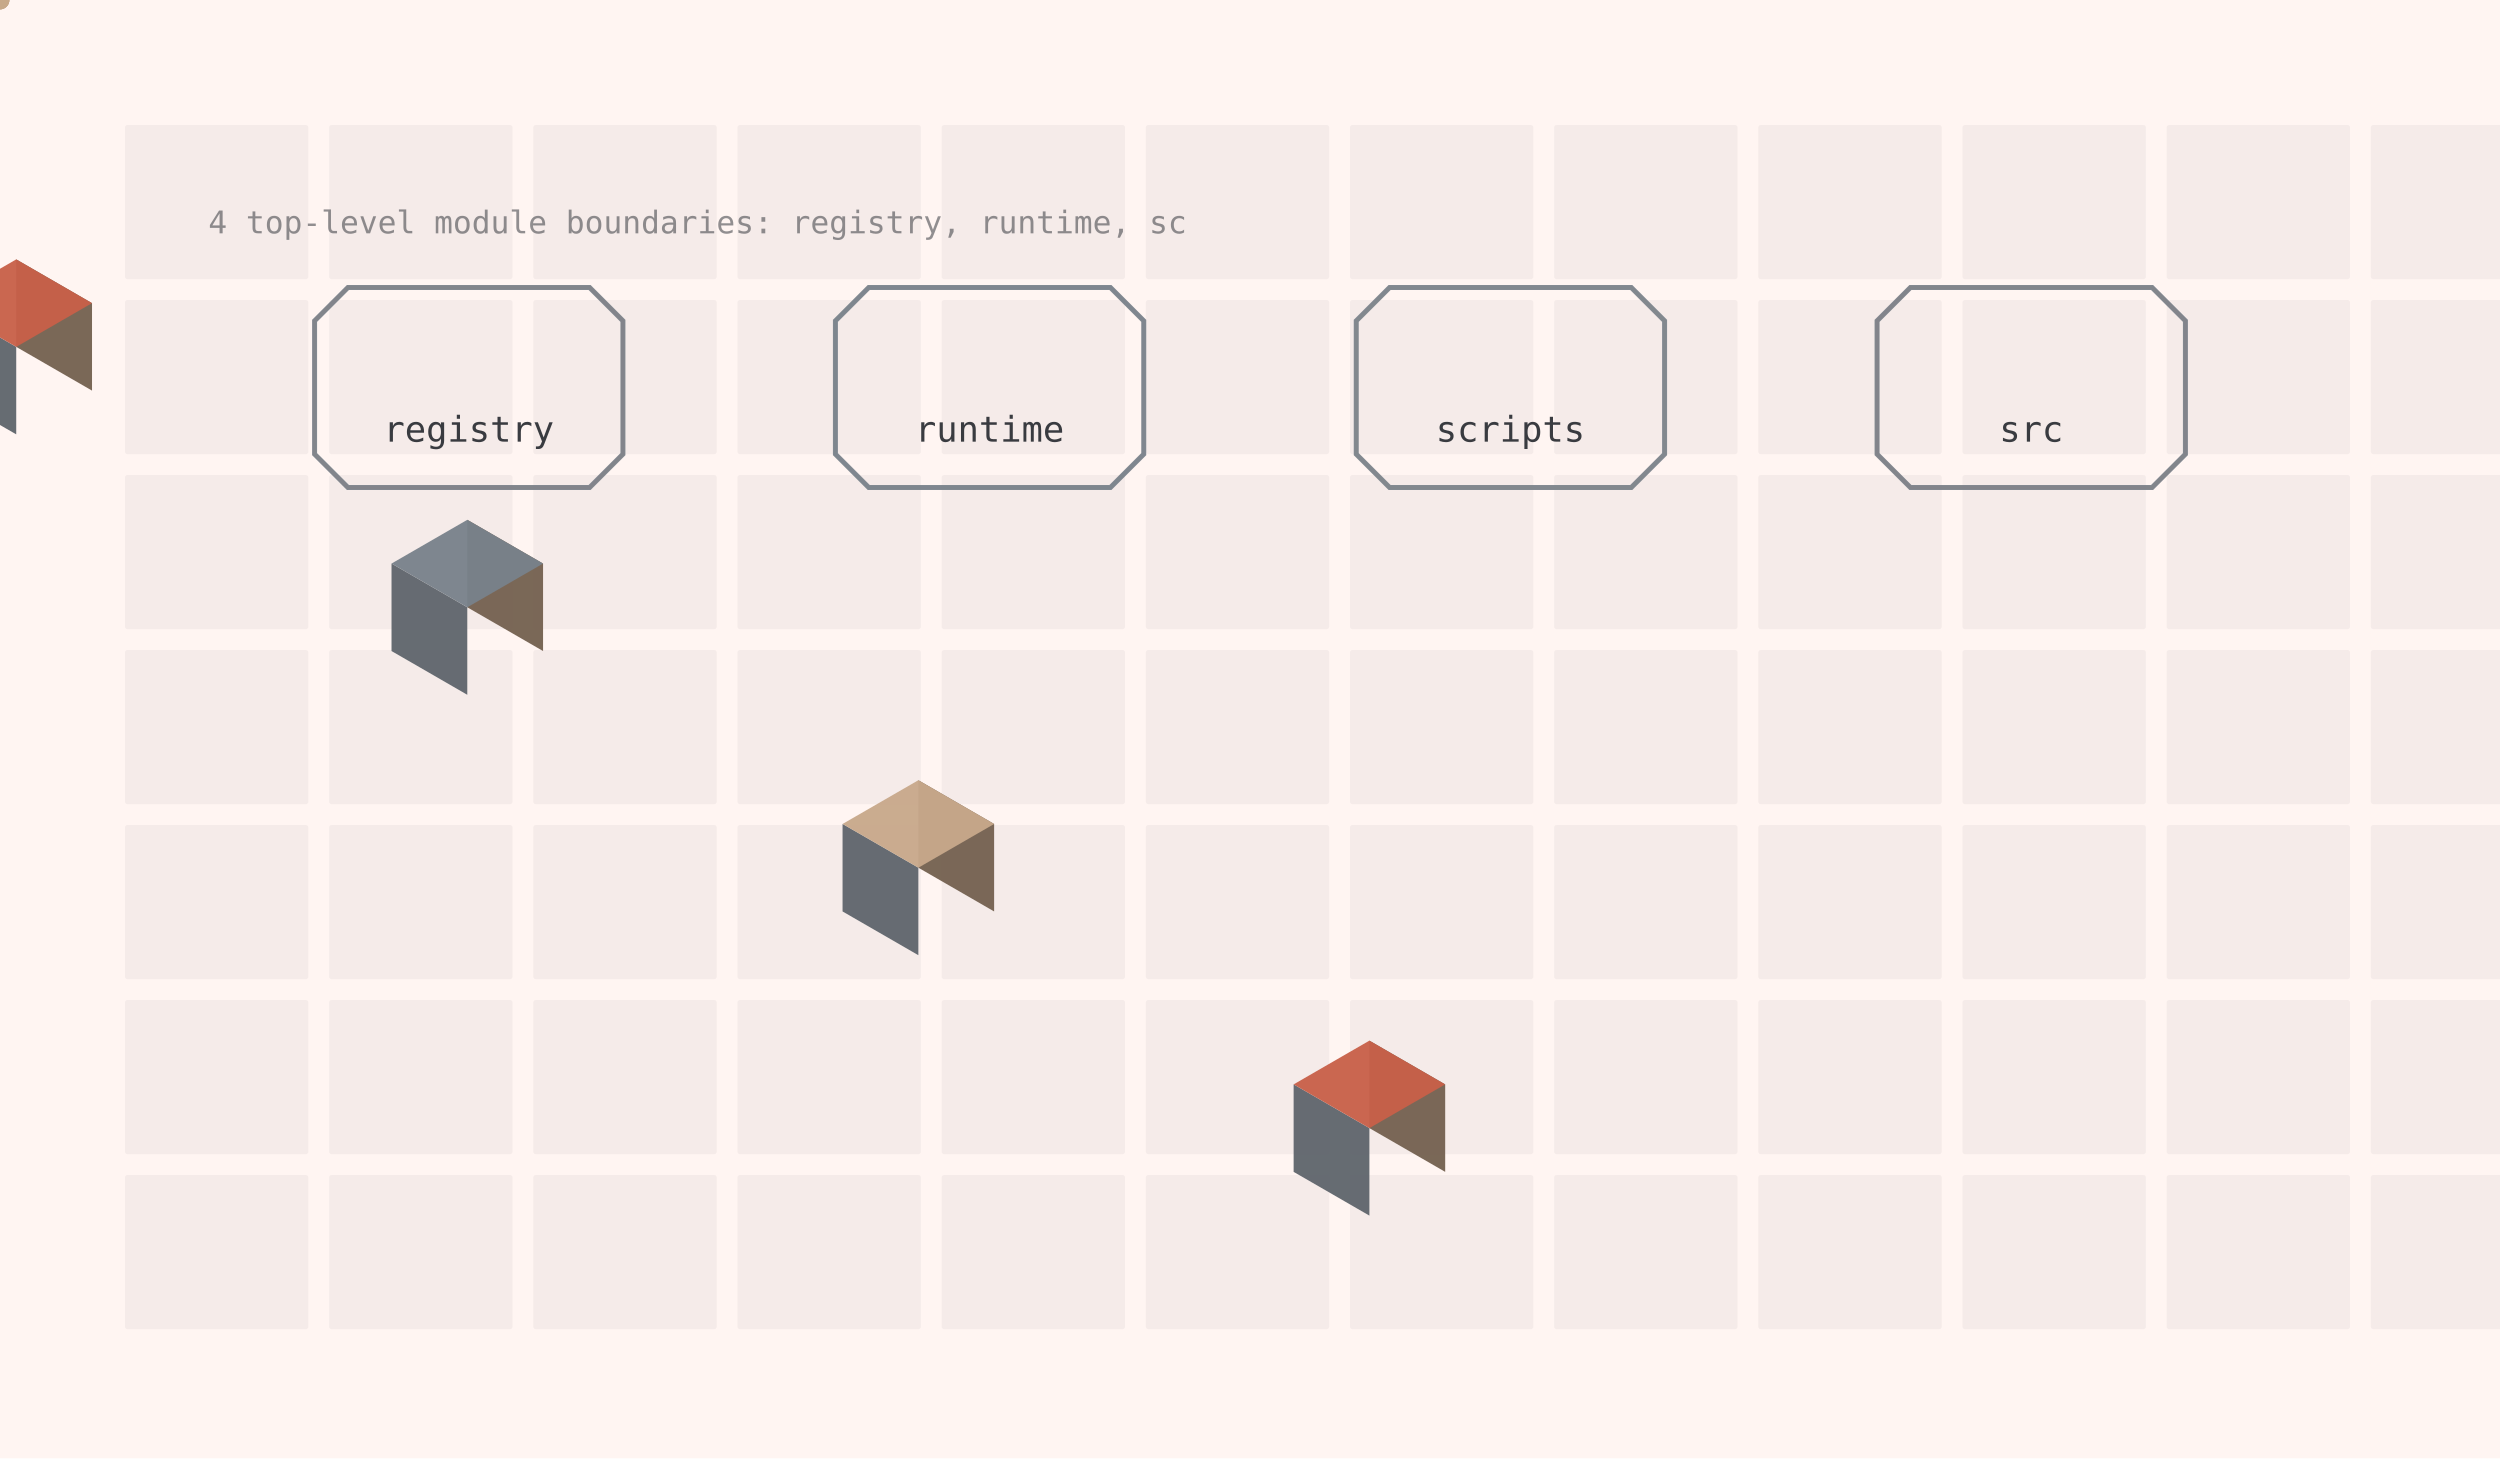
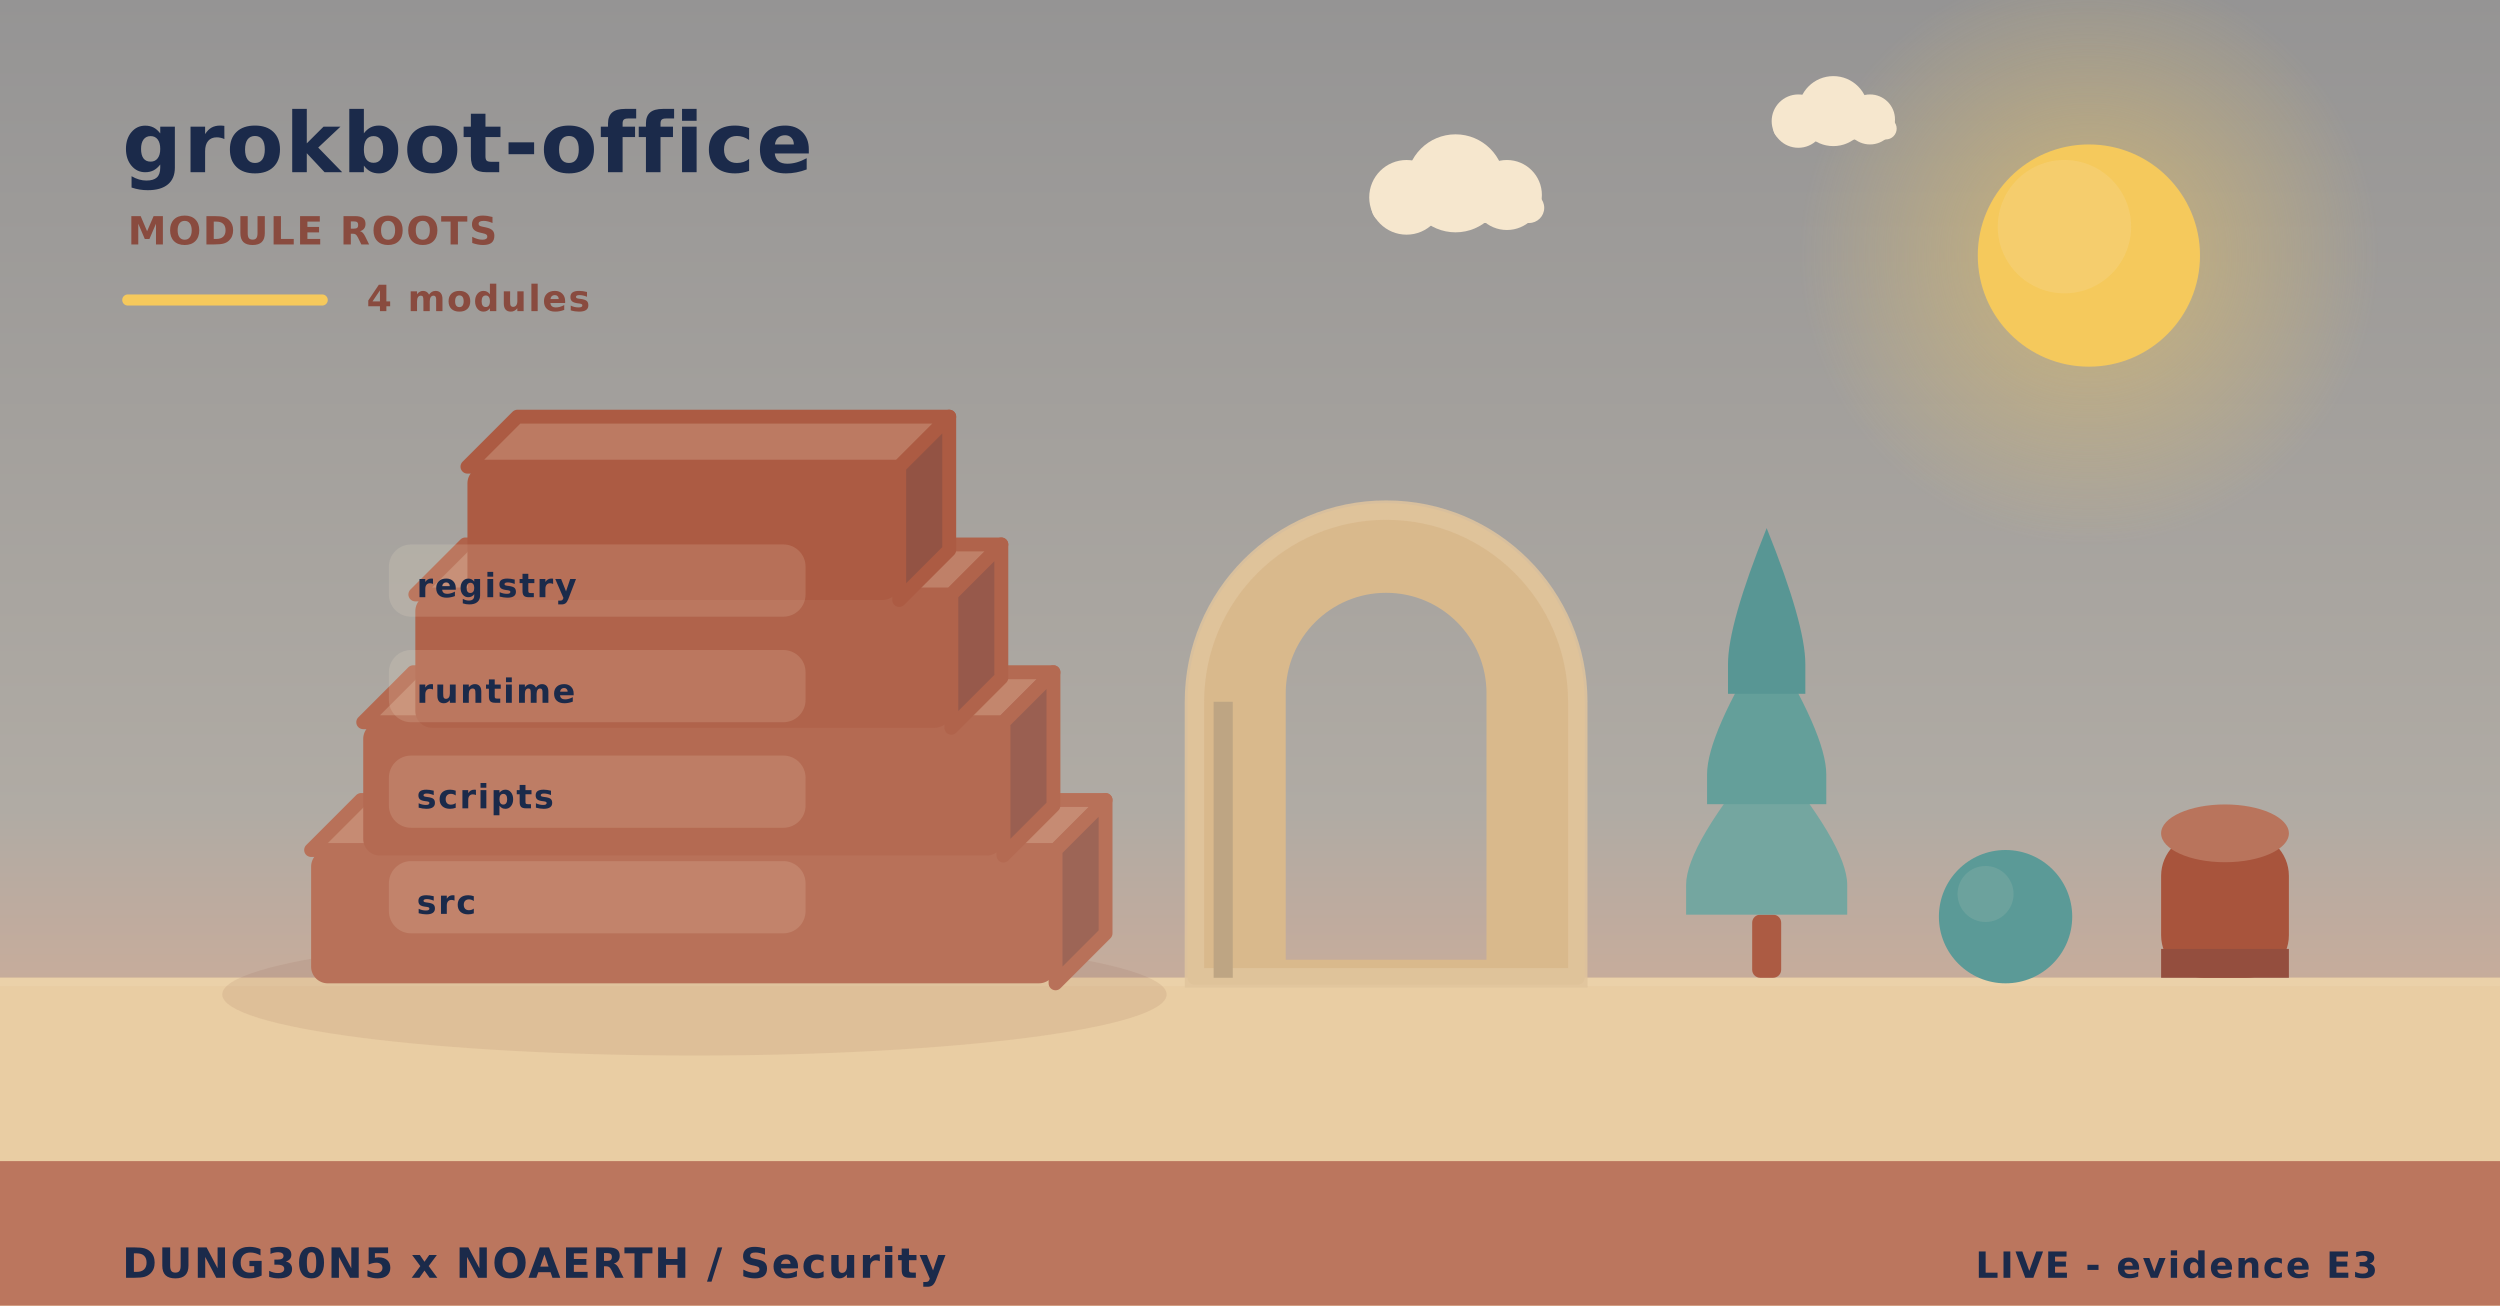
- <svg xmlns="http://www.w3.org/2000/svg" viewBox="0 0 1200 700" width="1200" height="700" role="img" aria-label="grokbot-office architecture">
-   <rect width="1200" height="700" fill="#fff5f2" />
-   <defs>
-     <linearGradient id="ga" x1="0" y1="0" x2="1" y2="1">
-       <stop offset="0%" stop-color="#c75f48" />
-       <stop offset="100%" stop-color="#78818a" />
-     </linearGradient>
-   </defs>
-   <rect x="60.00" y="60.00" width="88.00" height="74.00" rx="1.20" fill="#25282e" opacity="0.05" />
-   <rect x="158.00" y="60.00" width="88.00" height="74.00" rx="1.20" fill="#25282e" opacity="0.05" />
-   <rect x="256.00" y="60.00" width="88.00" height="74.00" rx="1.20" fill="#25282e" opacity="0.05" />
-   <rect x="354.00" y="60.00" width="88.00" height="74.00" rx="1.20" fill="#25282e" opacity="0.05" />
-   <rect x="452.00" y="60.00" width="88.00" height="74.00" rx="1.20" fill="#25282e" opacity="0.05" />
-   <rect x="550.00" y="60.00" width="88.00" height="74.00" rx="1.20" fill="#25282e" opacity="0.05" />
-   <rect x="648.00" y="60.00" width="88.00" height="74.00" rx="1.20" fill="#25282e" opacity="0.05" />
-   <rect x="746.00" y="60.00" width="88.00" height="74.00" rx="1.20" fill="#25282e" opacity="0.05" />
-   <rect x="844.00" y="60.00" width="88.00" height="74.00" rx="1.20" fill="#25282e" opacity="0.05" />
-   <rect x="942.00" y="60.00" width="88.00" height="74.00" rx="1.20" fill="#25282e" opacity="0.05" />
-   <rect x="1040.00" y="60.00" width="88.00" height="74.00" rx="1.20" fill="#25282e" opacity="0.05" />
-   <rect x="1138.00" y="60.00" width="88.00" height="74.00" rx="1.20" fill="#25282e" opacity="0.05" />
-   <rect x="60.00" y="144.00" width="88.00" height="74.00" rx="1.20" fill="#25282e" opacity="0.05" />
-   <rect x="158.00" y="144.00" width="88.00" height="74.00" rx="1.20" fill="#25282e" opacity="0.05" />
-   <rect x="256.00" y="144.00" width="88.00" height="74.00" rx="1.20" fill="#25282e" opacity="0.05" />
-   <rect x="354.00" y="144.00" width="88.00" height="74.00" rx="1.20" fill="#25282e" opacity="0.05" />
-   <rect x="452.00" y="144.00" width="88.00" height="74.00" rx="1.20" fill="#25282e" opacity="0.05" />
-   <rect x="550.00" y="144.00" width="88.00" height="74.00" rx="1.20" fill="#25282e" opacity="0.05" />
-   <rect x="648.00" y="144.00" width="88.00" height="74.00" rx="1.20" fill="#25282e" opacity="0.05" />
-   <rect x="746.00" y="144.00" width="88.00" height="74.00" rx="1.20" fill="#25282e" opacity="0.05" />
-   <rect x="844.00" y="144.00" width="88.00" height="74.00" rx="1.20" fill="#25282e" opacity="0.05" />
-   <rect x="942.00" y="144.00" width="88.00" height="74.00" rx="1.20" fill="#25282e" opacity="0.05" />
-   <rect x="1040.00" y="144.00" width="88.00" height="74.00" rx="1.20" fill="#25282e" opacity="0.05" />
-   <rect x="1138.00" y="144.00" width="88.00" height="74.00" rx="1.20" fill="#25282e" opacity="0.05" />
-   <rect x="60.00" y="228.00" width="88.00" height="74.00" rx="1.20" fill="#25282e" opacity="0.05" />
-   <rect x="158.00" y="228.00" width="88.00" height="74.00" rx="1.20" fill="#25282e" opacity="0.05" />
-   <rect x="256.00" y="228.00" width="88.00" height="74.00" rx="1.20" fill="#25282e" opacity="0.05" />
-   <rect x="354.00" y="228.00" width="88.00" height="74.00" rx="1.20" fill="#25282e" opacity="0.05" />
-   <rect x="452.00" y="228.00" width="88.00" height="74.00" rx="1.20" fill="#25282e" opacity="0.05" />
-   <rect x="550.00" y="228.00" width="88.00" height="74.00" rx="1.20" fill="#25282e" opacity="0.05" />
-   <rect x="648.00" y="228.00" width="88.00" height="74.00" rx="1.20" fill="#25282e" opacity="0.05" />
-   <rect x="746.00" y="228.00" width="88.00" height="74.00" rx="1.20" fill="#25282e" opacity="0.05" />
-   <rect x="844.00" y="228.00" width="88.00" height="74.00" rx="1.20" fill="#25282e" opacity="0.05" />
-   <rect x="942.00" y="228.00" width="88.00" height="74.00" rx="1.20" fill="#25282e" opacity="0.05" />
-   <rect x="1040.00" y="228.00" width="88.00" height="74.00" rx="1.20" fill="#25282e" opacity="0.05" />
-   <rect x="1138.00" y="228.00" width="88.00" height="74.00" rx="1.20" fill="#25282e" opacity="0.05" />
-   <rect x="60.00" y="312.00" width="88.00" height="74.00" rx="1.20" fill="#25282e" opacity="0.05" />
-   <rect x="158.00" y="312.00" width="88.00" height="74.00" rx="1.20" fill="#25282e" opacity="0.05" />
-   <rect x="256.00" y="312.00" width="88.00" height="74.00" rx="1.20" fill="#25282e" opacity="0.05" />
-   <rect x="354.00" y="312.00" width="88.00" height="74.00" rx="1.20" fill="#25282e" opacity="0.05" />
-   <rect x="452.00" y="312.00" width="88.00" height="74.00" rx="1.20" fill="#25282e" opacity="0.05" />
-   <rect x="550.00" y="312.00" width="88.00" height="74.00" rx="1.20" fill="#25282e" opacity="0.05" />
-   <rect x="648.00" y="312.00" width="88.00" height="74.00" rx="1.20" fill="#25282e" opacity="0.05" />
-   <rect x="746.00" y="312.00" width="88.00" height="74.00" rx="1.20" fill="#25282e" opacity="0.05" />
-   <rect x="844.00" y="312.00" width="88.00" height="74.00" rx="1.20" fill="#25282e" opacity="0.05" />
-   <rect x="942.00" y="312.00" width="88.00" height="74.00" rx="1.20" fill="#25282e" opacity="0.05" />
-   <rect x="1040.00" y="312.00" width="88.00" height="74.00" rx="1.20" fill="#25282e" opacity="0.05" />
-   <rect x="1138.00" y="312.00" width="88.00" height="74.00" rx="1.20" fill="#25282e" opacity="0.05" />
-   <rect x="60.00" y="396.00" width="88.00" height="74.00" rx="1.20" fill="#25282e" opacity="0.05" />
-   <rect x="158.00" y="396.00" width="88.00" height="74.00" rx="1.20" fill="#25282e" opacity="0.05" />
-   <rect x="256.00" y="396.00" width="88.00" height="74.00" rx="1.20" fill="#25282e" opacity="0.05" />
-   <rect x="354.00" y="396.00" width="88.00" height="74.00" rx="1.20" fill="#25282e" opacity="0.05" />
-   <rect x="452.00" y="396.00" width="88.00" height="74.00" rx="1.20" fill="#25282e" opacity="0.05" />
-   <rect x="550.00" y="396.00" width="88.00" height="74.00" rx="1.20" fill="#25282e" opacity="0.05" />
-   <rect x="648.00" y="396.00" width="88.00" height="74.00" rx="1.20" fill="#25282e" opacity="0.05" />
-   <rect x="746.00" y="396.00" width="88.00" height="74.00" rx="1.20" fill="#25282e" opacity="0.05" />
-   <rect x="844.00" y="396.00" width="88.00" height="74.00" rx="1.20" fill="#25282e" opacity="0.05" />
-   <rect x="942.00" y="396.00" width="88.00" height="74.00" rx="1.20" fill="#25282e" opacity="0.05" />
-   <rect x="1040.00" y="396.00" width="88.00" height="74.00" rx="1.20" fill="#25282e" opacity="0.05" />
-   <rect x="1138.00" y="396.00" width="88.00" height="74.00" rx="1.20" fill="#25282e" opacity="0.05" />
-   <rect x="60.00" y="480.00" width="88.00" height="74.00" rx="1.20" fill="#25282e" opacity="0.05" />
-   <rect x="158.00" y="480.00" width="88.00" height="74.00" rx="1.20" fill="#25282e" opacity="0.05" />
-   <rect x="256.00" y="480.00" width="88.00" height="74.00" rx="1.20" fill="#25282e" opacity="0.05" />
-   <rect x="354.00" y="480.00" width="88.00" height="74.00" rx="1.20" fill="#25282e" opacity="0.05" />
-   <rect x="452.00" y="480.00" width="88.00" height="74.00" rx="1.20" fill="#25282e" opacity="0.05" />
-   <rect x="550.00" y="480.00" width="88.00" height="74.00" rx="1.20" fill="#25282e" opacity="0.05" />
-   <rect x="648.00" y="480.00" width="88.00" height="74.00" rx="1.20" fill="#25282e" opacity="0.05" />
-   <rect x="746.00" y="480.00" width="88.00" height="74.00" rx="1.20" fill="#25282e" opacity="0.05" />
-   <rect x="844.00" y="480.00" width="88.00" height="74.00" rx="1.20" fill="#25282e" opacity="0.05" />
-   <rect x="942.00" y="480.00" width="88.00" height="74.00" rx="1.20" fill="#25282e" opacity="0.05" />
-   <rect x="1040.00" y="480.00" width="88.00" height="74.00" rx="1.20" fill="#25282e" opacity="0.05" />
-   <rect x="1138.00" y="480.00" width="88.00" height="74.00" rx="1.20" fill="#25282e" opacity="0.05" />
-   <rect x="60.00" y="564.00" width="88.00" height="74.00" rx="1.20" fill="#25282e" opacity="0.05" />
-   <rect x="158.00" y="564.00" width="88.00" height="74.00" rx="1.20" fill="#25282e" opacity="0.05" />
-   <rect x="256.00" y="564.00" width="88.00" height="74.00" rx="1.20" fill="#25282e" opacity="0.05" />
-   <rect x="354.00" y="564.00" width="88.00" height="74.00" rx="1.20" fill="#25282e" opacity="0.05" />
-   <rect x="452.00" y="564.00" width="88.00" height="74.00" rx="1.20" fill="#25282e" opacity="0.05" />
-   <rect x="550.00" y="564.00" width="88.00" height="74.00" rx="1.20" fill="#25282e" opacity="0.05" />
-   <rect x="648.00" y="564.00" width="88.00" height="74.00" rx="1.20" fill="#25282e" opacity="0.05" />
-   <rect x="746.00" y="564.00" width="88.00" height="74.00" rx="1.20" fill="#25282e" opacity="0.05" />
-   <rect x="844.00" y="564.00" width="88.00" height="74.00" rx="1.20" fill="#25282e" opacity="0.05" />
-   <rect x="942.00" y="564.00" width="88.00" height="74.00" rx="1.20" fill="#25282e" opacity="0.05" />
-   <rect x="1040.00" y="564.00" width="88.00" height="74.00" rx="1.20" fill="#25282e" opacity="0.05" />
-   <rect x="1138.00" y="564.00" width="88.00" height="74.00" rx="1.20" fill="#25282e" opacity="0.05" />
-   <path d="M167.00,138.00 H283.00 L299.00,154.00 V218.00 L283.00,234.00 H167.00 L151.00,218.00 V154.00 Z" fill="none" stroke="rgba(199,95,72,0.550)" stroke-width="1.80" opacity="0.90" />
-   <polygon points="7.79,166.50 44.17,187.50 44.17,145.50 7.79,124.50" fill="#736150" opacity="0.95" />
-   <polygon points="-28.58,187.50 7.79,208.50 7.79,166.50 -28.58,145.50" fill="#5e656c" opacity="0.95" />
-   <polygon points="7.79,124.50 44.17,145.50 7.79,166.50 -28.58,145.50" fill="#c75f48" opacity="0.95" />
-   <text x="225" y="212" font-family="ui-monospace,Menlo,monospace" font-size="17" fill="rgba(37,40,46,0.900)" text-anchor="middle">registry</text>
+ <svg xmlns="http://www.w3.org/2000/svg" width="900" height="470" viewBox="0 0 900 470" role="img" aria-label="grokbot-office - how it is built">
+   <linearGradient id="skya" x1="0" y1="0" x2="0" y2="1">
+     <stop offset="0" stop-color="#959494" />
+     <stop offset="0.62" stop-color="#b0aba4" />
+     <stop offset="1" stop-color="#f3ad8a" />
+   </linearGradient>
+   <rect width="900" height="470" fill="url(#skya)" />
+   <radialGradient id="suna">
+     <stop offset="0.35" stop-color="#f5c95c" stop-opacity="0.34" />
+     <stop offset="1" stop-color="#f5c95c" stop-opacity="0" />
+   </radialGradient>
+   <circle cx="752" cy="92" r="104" fill="url(#suna)" />
+   <circle cx="752" cy="92" r="40" fill="#f5c95c" />
+   <circle cx="743.2" cy="81.6" r="24" fill="#f5d27e" opacity="0.5" />
  <g>
-     <path d="M167.00,138.00 H283.00 L299.00,154.00 V218.00 L283.00,234.00 H167.00 L151.00,218.00 V154.00 Z" fill="none" stroke="#78818a" stroke-width="2.40" opacity="0.90" />
-     <animate attributeName="opacity" values="0.25;1.0;0.25" dur="22.3s" begin="0.0s" repeatCount="indefinite" />
+     <circle cx="524" cy="66" r="17.64" fill="#f6e7ce" />
+     <circle cx="506.36" cy="71.04" r="13.44" fill="#f6e7ce" />
+     <circle cx="542.48" cy="70.2" r="12.6" fill="#f6e7ce" />
+     <rect x="493.76" y="69.36" width="62.16" height="10.92" rx="5.46" fill="#f6e7ce" />
+     <animateTransform attributeName="transform" type="translate" values="0 0;24 0;0 0" dur="36s" begin="0s" repeatCount="indefinite" />
  </g>
-   <g opacity="0.9">
-     <circle cx="0.00" cy="0.00" r="4.50" fill="#c7a88a" opacity="1.00" />
-     <animateTransform attributeName="transform" type="translate" values="225.00,184.00 475.00,184.00" dur="7.433s" begin="0.0s" repeatCount="indefinite" />
-     <animateTransform attributeName="transform" type="translate" values="475.00,184.00 225.00,184.00" dur="7.433s" begin="3.717s" repeatCount="indefinite" />
+   <g>
+     <circle cx="660" cy="40" r="12.6" fill="#f6e7ce" />
+     <circle cx="647.4" cy="43.6" r="9.6" fill="#f6e7ce" />
+     <circle cx="673.2" cy="43" r="9" fill="#f6e7ce" />
+     <rect x="638.4" y="42.4" width="44.4" height="7.8" rx="3.9" fill="#f6e7ce" />
+     <animateTransform attributeName="transform" type="translate" values="0 0;-18 0;0 0" dur="46s" begin="3s" repeatCount="indefinite" />
  </g>
-   <path d="M417.00,138.00 H533.00 L549.00,154.00 V218.00 L533.00,234.00 H417.00 L401.00,218.00 V154.00 Z" fill="none" stroke="rgba(120,129,138,0.550)" stroke-width="1.80" opacity="0.90" />
-   <polygon points="224.30,291.50 260.67,312.50 260.67,270.50 224.30,249.50" fill="#736150" opacity="0.95" />
-   <polygon points="187.93,312.50 224.30,333.50 224.30,291.50 187.93,270.50" fill="#5e656c" opacity="0.95" />
-   <polygon points="224.30,249.50 260.67,270.50 224.30,291.50 187.93,270.50" fill="#78818a" opacity="0.95" />
-   <text x="475" y="212" font-family="ui-monospace,Menlo,monospace" font-size="17" fill="rgba(37,40,46,0.900)" text-anchor="middle">runtime</text>
+   <rect x="0" y="352" width="900" height="118" fill="#e9cda3" />
+   <rect x="0" y="352" width="900" height="3" fill="#ebd1a9" />
+   <text x="44" y="62" font-family="Verdana,DejaVu Sans,sans-serif" font-size="30" font-weight="700" letter-spacing="0.6" fill="#1b2a4a" text-anchor="start">grokbot-office</text>
+   <text x="46" y="88" font-family="Verdana,DejaVu Sans,sans-serif" font-size="14" font-weight="700" letter-spacing="0.6" fill="#894b3f" text-anchor="start">MODULE ROOTS</text>
+   <rect x="44" y="106" width="74" height="4" rx="2" fill="#f5c95c" />
+   <text x="132" y="112" font-family="Verdana,DejaVu Sans,sans-serif" font-size="13" font-weight="700" letter-spacing="0.6" fill="#894b3f" text-anchor="start">4 modules</text>
+   <ellipse cx="250" cy="358" rx="170" ry="22" fill="rgba(138,90,68,0.11)" />
+   <path d="M112,306 L380,306 L398,288 L130,288 Z" fill="#c68b73" stroke="#b87159" stroke-width="5" stroke-linejoin="round" />
+   <path d="M380,306 L398,288 L398,336 L380,354 Z" fill="#9d6556" stroke="#b87159" stroke-width="5" stroke-linejoin="round" />
+   <rect x="112" y="306" width="268" height="48" rx="6" fill="#b87159" />
+   <path d="M130.76,260 L361.24,260 L379.24,242 L148.76,242 Z" fill="#c3866d" stroke="#b46a52" stroke-width="5" stroke-linejoin="round" />
+   <path d="M361.24,260 L379.24,242 L379.24,290 L361.24,308 Z" fill="#9a5f51" stroke="#b46a52" stroke-width="5" stroke-linejoin="round" />
+   <rect x="130.76" y="260" width="230.48" height="48" rx="6" fill="#b46a52" />
+   <path d="M149.52,214 L342.48,214 L360.48,196 L167.52,196 Z" fill="#bf8068" stroke="#b0634b" stroke-width="5" stroke-linejoin="round" />
+   <path d="M342.48,214 L360.48,196 L360.48,244 L342.48,262 Z" fill="#97594b" stroke="#b0634b" stroke-width="5" stroke-linejoin="round" />
+   <rect x="149.52" y="214" width="192.96" height="48" rx="6" fill="#b0634b" />
+   <path d="M168.28,168 L323.72,168 L341.72,150 L186.28,150 Z" fill="#bc7a62" stroke="#ac5b43" stroke-width="5" stroke-linejoin="round" />
+   <path d="M323.72,168 L341.72,150 L341.72,198 L323.72,216 Z" fill="#935344" stroke="#ac5b43" stroke-width="5" stroke-linejoin="round" />
+   <rect x="168.28" y="168" width="155.44" height="48" rx="6" fill="#ac5b43" />
+   <rect x="140" y="196" width="150" height="26" rx="8" fill="rgba(246,231,206,0.16)" opacity="0.94" />
  <g>
-     <path d="M417.00,138.00 H533.00 L549.00,154.00 V218.00 L533.00,234.00 H417.00 L401.00,218.00 V154.00 Z" fill="none" stroke="#78818a" stroke-width="2.40" opacity="0.90" />
-     <animate attributeName="opacity" values="0.25;1.0;0.25" dur="22.3s" begin="0.45s" repeatCount="indefinite" />
+     <text x="150" y="215" font-family="Verdana,DejaVu Sans,sans-serif" font-size="12" font-weight="700" letter-spacing="0.6" fill="#1b2a4a" text-anchor="start">registry</text>
+     <animateTransform attributeName="transform" type="translate" values="0 10;0 0" dur="0.7s" begin="0.3s" fill="freeze" />
  </g>
-   <g opacity="0.9">
-     <circle cx="0.00" cy="0.00" r="4.50" fill="#c7a88a" opacity="1.00" />
-     <animateTransform attributeName="transform" type="translate" values="475.00,184.00 725.00,184.00" dur="7.433s" begin="0.3s" repeatCount="indefinite" />
-     <animateTransform attributeName="transform" type="translate" values="725.00,184.00 475.00,184.00" dur="7.433s" begin="4.017s" repeatCount="indefinite" />
+   <rect x="140" y="234" width="150" height="26" rx="8" fill="rgba(246,231,206,0.16)" opacity="0.94" />
+   <g>
+     <text x="150" y="253" font-family="Verdana,DejaVu Sans,sans-serif" font-size="12" font-weight="700" letter-spacing="0.6" fill="#1b2a4a" text-anchor="start">runtime</text>
+     <animateTransform attributeName="transform" type="translate" values="0 10;0 0" dur="0.7s" begin="0.5s" fill="freeze" />
  </g>
-   <path d="M667.00,138.00 H783.00 L799.00,154.00 V218.00 L783.00,234.00 H667.00 L651.00,218.00 V154.00 Z" fill="none" stroke="rgba(199,168,138,0.550)" stroke-width="1.80" opacity="0.90" />
-   <polygon points="440.81,416.50 477.18,437.50 477.18,395.50 440.81,374.50" fill="#736150" opacity="0.95" />
-   <polygon points="404.43,437.50 440.81,458.50 440.81,416.50 404.43,395.50" fill="#5e656c" opacity="0.95" />
-   <polygon points="440.81,374.50 477.18,395.50 440.81,416.50 404.43,395.50" fill="#c7a88a" opacity="0.95" />
-   <text x="725" y="212" font-family="ui-monospace,Menlo,monospace" font-size="17" fill="rgba(37,40,46,0.900)" text-anchor="middle">scripts</text>
+   <rect x="140" y="272" width="150" height="26" rx="8" fill="rgba(246,231,206,0.16)" opacity="0.94" />
  <g>
-     <path d="M667.00,138.00 H783.00 L799.00,154.00 V218.00 L783.00,234.00 H667.00 L651.00,218.00 V154.00 Z" fill="none" stroke="#78818a" stroke-width="2.40" opacity="0.90" />
-     <animate attributeName="opacity" values="0.25;1.0;0.25" dur="22.3s" begin="0.9s" repeatCount="indefinite" />
+     <text x="150" y="291" font-family="Verdana,DejaVu Sans,sans-serif" font-size="12" font-weight="700" letter-spacing="0.6" fill="#1b2a4a" text-anchor="start">scripts</text>
+     <animateTransform attributeName="transform" type="translate" values="0 10;0 0" dur="0.7s" begin="0.7s" fill="freeze" />
  </g>
-   <g opacity="0.9">
-     <circle cx="0.00" cy="0.00" r="4.50" fill="#c7a88a" opacity="1.00" />
-     <animateTransform attributeName="transform" type="translate" values="725.00,184.00 975.00,184.00" dur="7.433s" begin="0.6s" repeatCount="indefinite" />
-     <animateTransform attributeName="transform" type="translate" values="975.00,184.00 725.00,184.00" dur="7.433s" begin="4.317s" repeatCount="indefinite" />
+   <rect x="140" y="310" width="150" height="26" rx="8" fill="rgba(246,231,206,0.16)" opacity="0.94" />
+   <g>
+     <text x="150" y="329" font-family="Verdana,DejaVu Sans,sans-serif" font-size="12" font-weight="700" letter-spacing="0.6" fill="#1b2a4a" text-anchor="start">src</text>
+     <animateTransform attributeName="transform" type="translate" values="0 10;0 0" dur="0.7s" begin="0.9s" fill="freeze" />
  </g>
-   <path d="M917.00,138.00 H1033.00 L1049.00,154.00 V218.00 L1033.00,234.00 H917.00 L901.00,218.00 V154.00 Z" fill="none" stroke="rgba(199,95,72,0.550)" stroke-width="1.80" opacity="0.90" />
-   <polygon points="657.31,541.50 693.69,562.50 693.69,520.50 657.31,499.50" fill="#736150" opacity="0.95" />
-   <polygon points="620.94,562.50 657.31,583.50 657.31,541.50 620.94,520.50" fill="#5e656c" opacity="0.95" />
-   <polygon points="657.31,499.50 693.69,520.50 657.31,541.50 620.94,520.50" fill="#c75f48" opacity="0.95" />
-   <text x="975" y="212" font-family="ui-monospace,Menlo,monospace" font-size="17" fill="rgba(37,40,46,0.900)" text-anchor="middle">src</text>
-   <g>
-     <path d="M917.00,138.00 H1033.00 L1049.00,154.00 V218.00 L1033.00,234.00 H917.00 L901.00,218.00 V154.00 Z" fill="none" stroke="#78818a" stroke-width="2.40" opacity="0.90" />
-     <animate attributeName="opacity" values="0.25;1.0;0.25" dur="22.3s" begin="1.35s" repeatCount="indefinite" />
-   </g>
-   <g opacity="0.9">
-     <circle cx="0.00" cy="0.00" r="4.50" fill="#c7a88a" opacity="1.00" />
-     <animateTransform attributeName="transform" type="translate" values="975.00,184.00 975.00,184.00" dur="7.433s" begin="0.9s" repeatCount="indefinite" />
-     <animateTransform attributeName="transform" type="translate" values="975.00,184.00 975.00,184.00" dur="7.433s" begin="4.617s" repeatCount="indefinite" />
-   </g>
-   <text x="100" y="112" font-family="ui-monospace,Menlo,monospace" font-size="15" fill="rgba(37,40,46,0.500)">4 top-level module boundaries: registry, runtime, sc</text>
+   <path d="M430,352 L430,252.64 A69,69 0 0 1 568,252.64 L568,352 Z M460.36,348 L460.36,249.55 A38.64,38.64 0 0 1 537.64,249.55 L537.64,348 Z" fill="#d9b98c" fill-rule="evenodd" stroke="#d9b98c" stroke-width="5" stroke-linejoin="round" />
+   <path d="M430,352 L430,252.64 A69,69 0 0 1 568,252.64 L568,352 Z" fill="none" stroke="#e0c49c" stroke-width="7" stroke-linecap="round" opacity="0.85" />
+   <rect x="436.9" y="252.64" width="6.9" height="99.36" fill="#bea583" />
+   <rect x="630.78" y="329.28" width="10.44" height="22.72" rx="2.9" fill="#ac5b43" />
+   <path d="M636,269.64 Q607,304.23 607,318.54 Q607,329.28 607,329.28 L665,329.28 Q665,329.28 665,318.54 Q665,304.23 636,269.64 Z" fill="#74a6a0" />
+   <path d="M636,229.88 Q614.54,264.47 614.54,278.78 Q614.54,289.52 614.54,289.52 L657.46,289.52 Q657.46,289.52 657.46,278.78 Q657.46,264.47 636,229.88 Z" fill="#649f9a" />
+   <path d="M636,190.12 Q622.08,224.71 622.08,239.02 Q622.08,249.76 622.08,249.76 L649.92,249.76 Q649.92,249.76 649.92,239.02 Q649.92,224.71 636,190.12 Z" fill="#589694" />
+   <circle cx="722" cy="330" r="24" fill="#5b9a97" />
+   <circle cx="714.8" cy="321.84" r="10.08" fill="#7aa9a2" opacity="0.55" />
+   <rect x="778" y="300" width="46" height="52" rx="15.33" fill="#a8543c" />
+   <ellipse cx="801" cy="300" rx="23" ry="10.4" fill="#b9745c" />
+   <rect x="778" y="341.6" width="46" height="10.4" fill="#944e3e" />
+   <rect x="0" y="418" width="900" height="52" rx="0" fill="#b87159" opacity="0.94" />
+   <text x="44" y="460" font-family="Verdana,DejaVu Sans,sans-serif" font-size="15" font-weight="700" letter-spacing="0.6" fill="#1b2a4a" text-anchor="start">DUNG30N5 x NOAERTH  /  Security</text>
+   <text x="856" y="460" font-family="Verdana,DejaVu Sans,sans-serif" font-size="13" font-weight="700" letter-spacing="0.6" fill="#1b2a4a" text-anchor="end">LIVE  -  evidence E3</text>
</svg>
